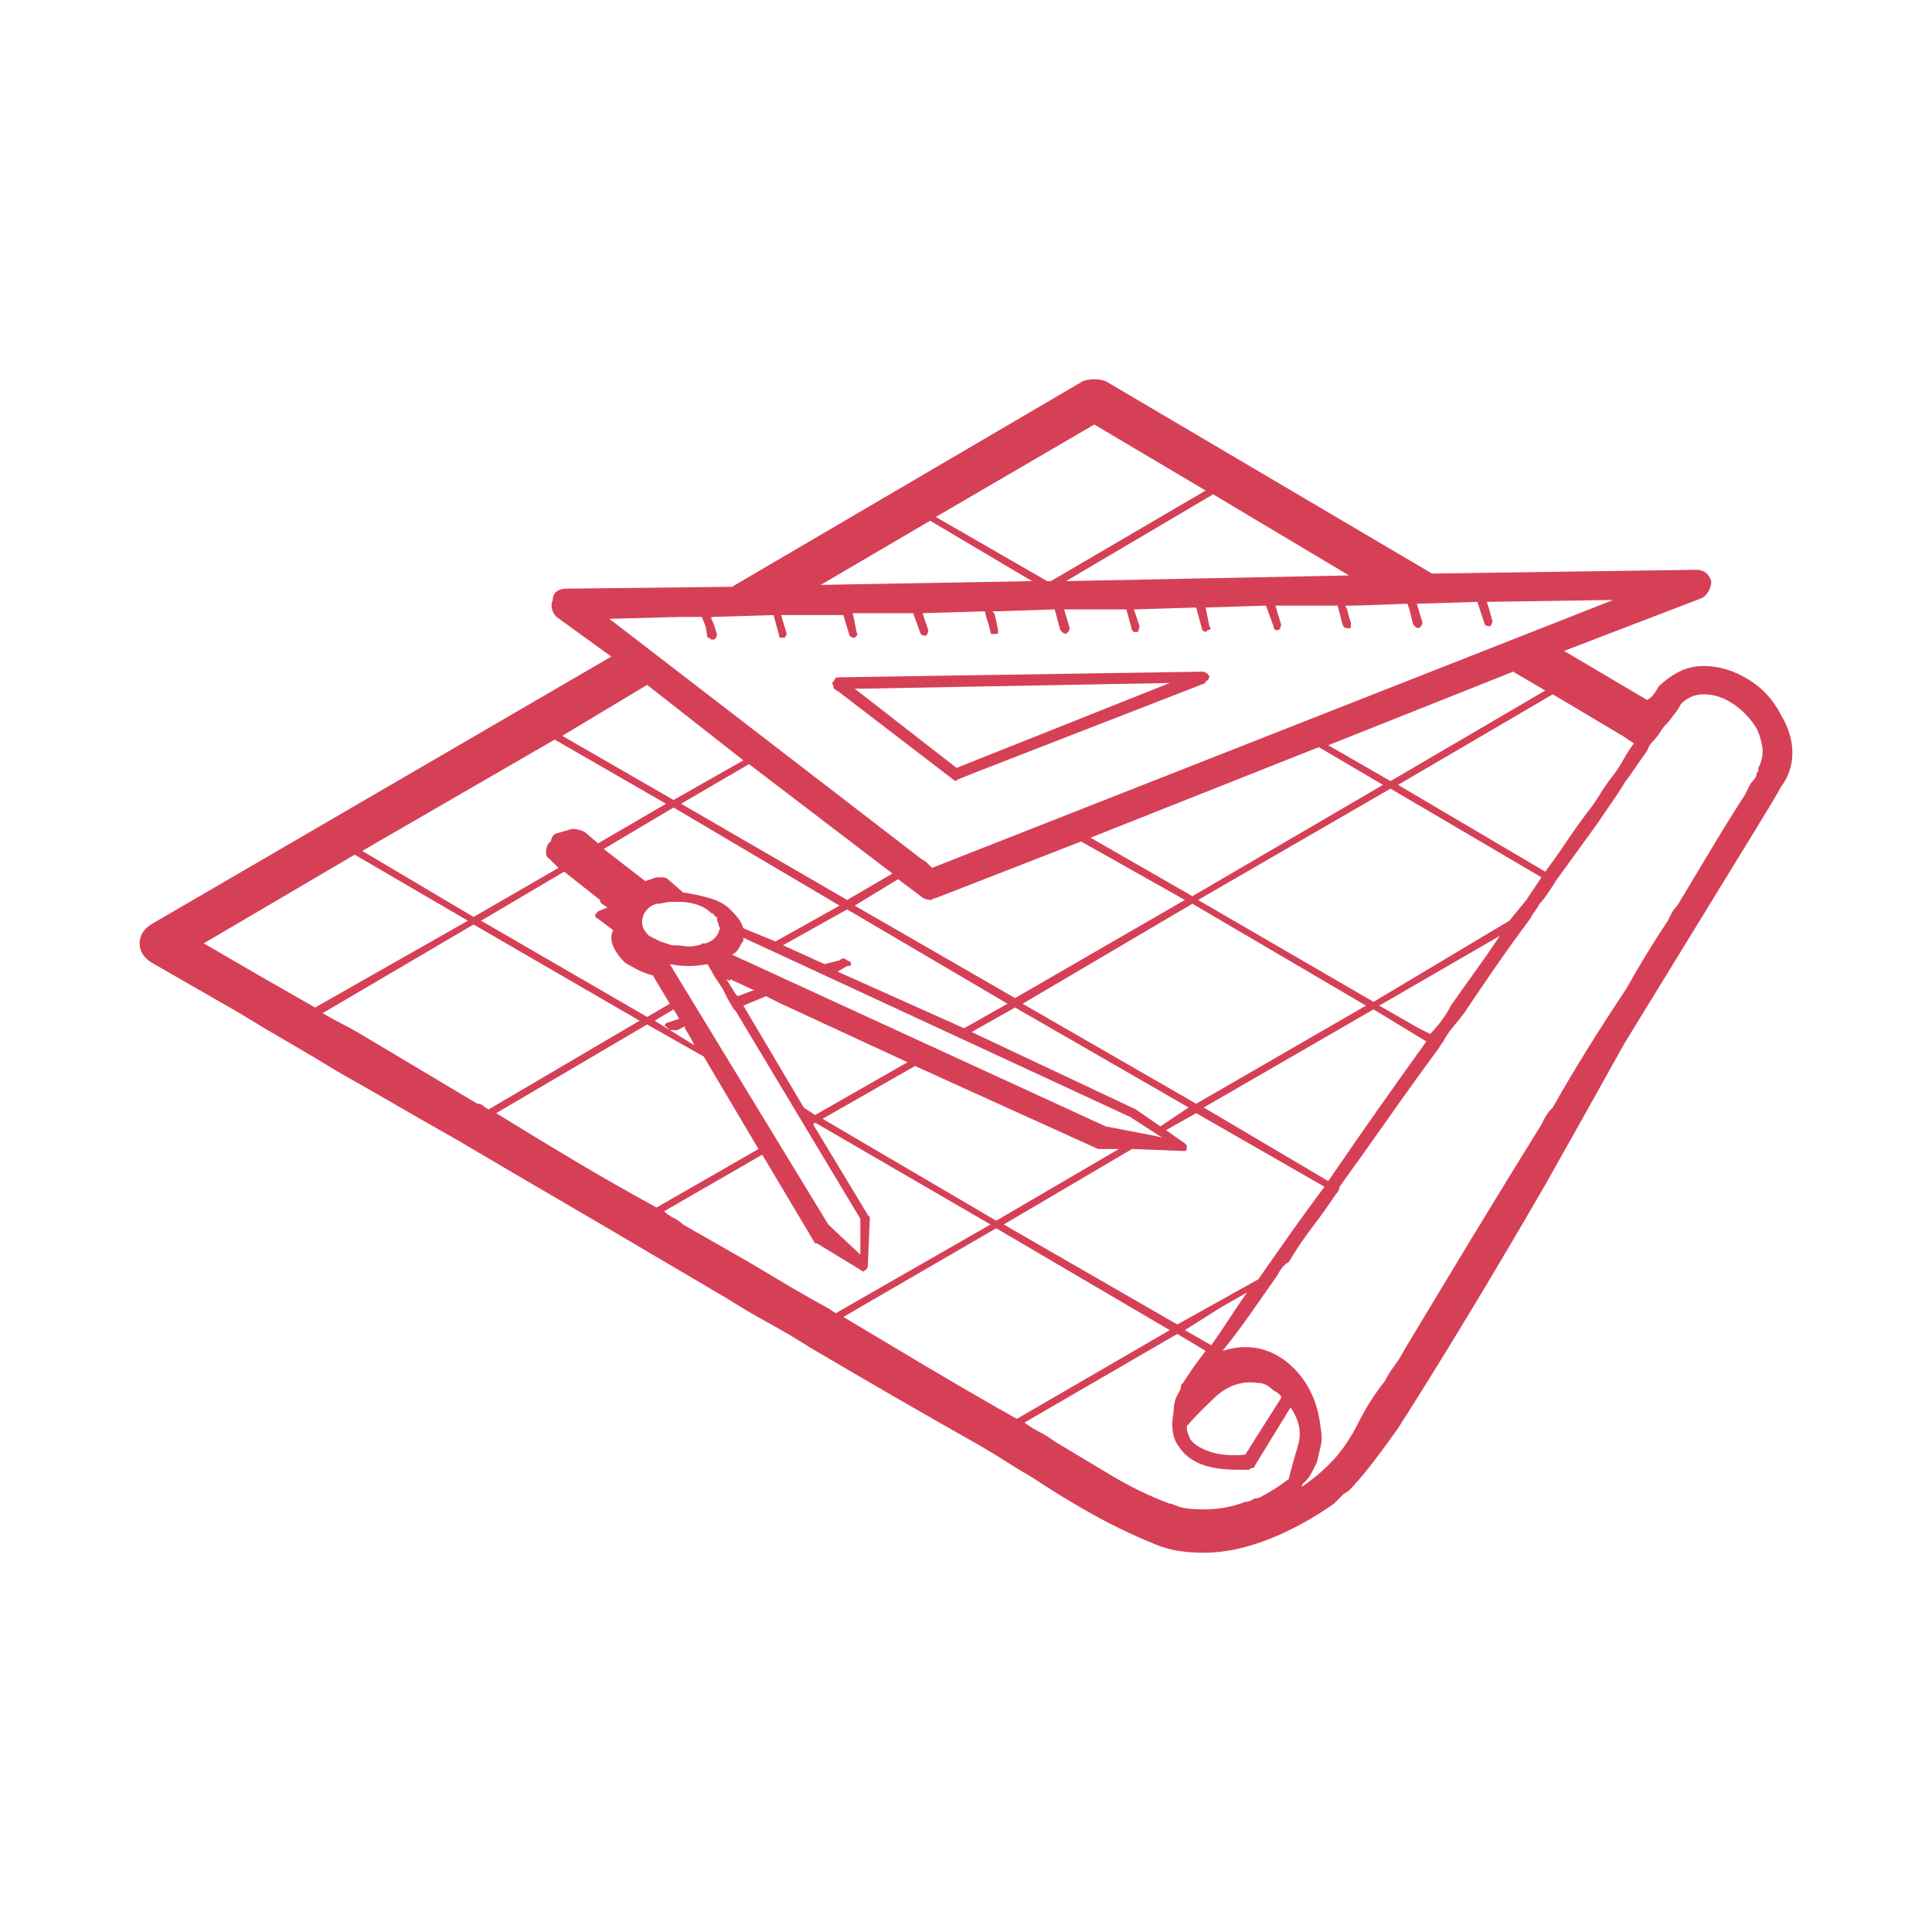
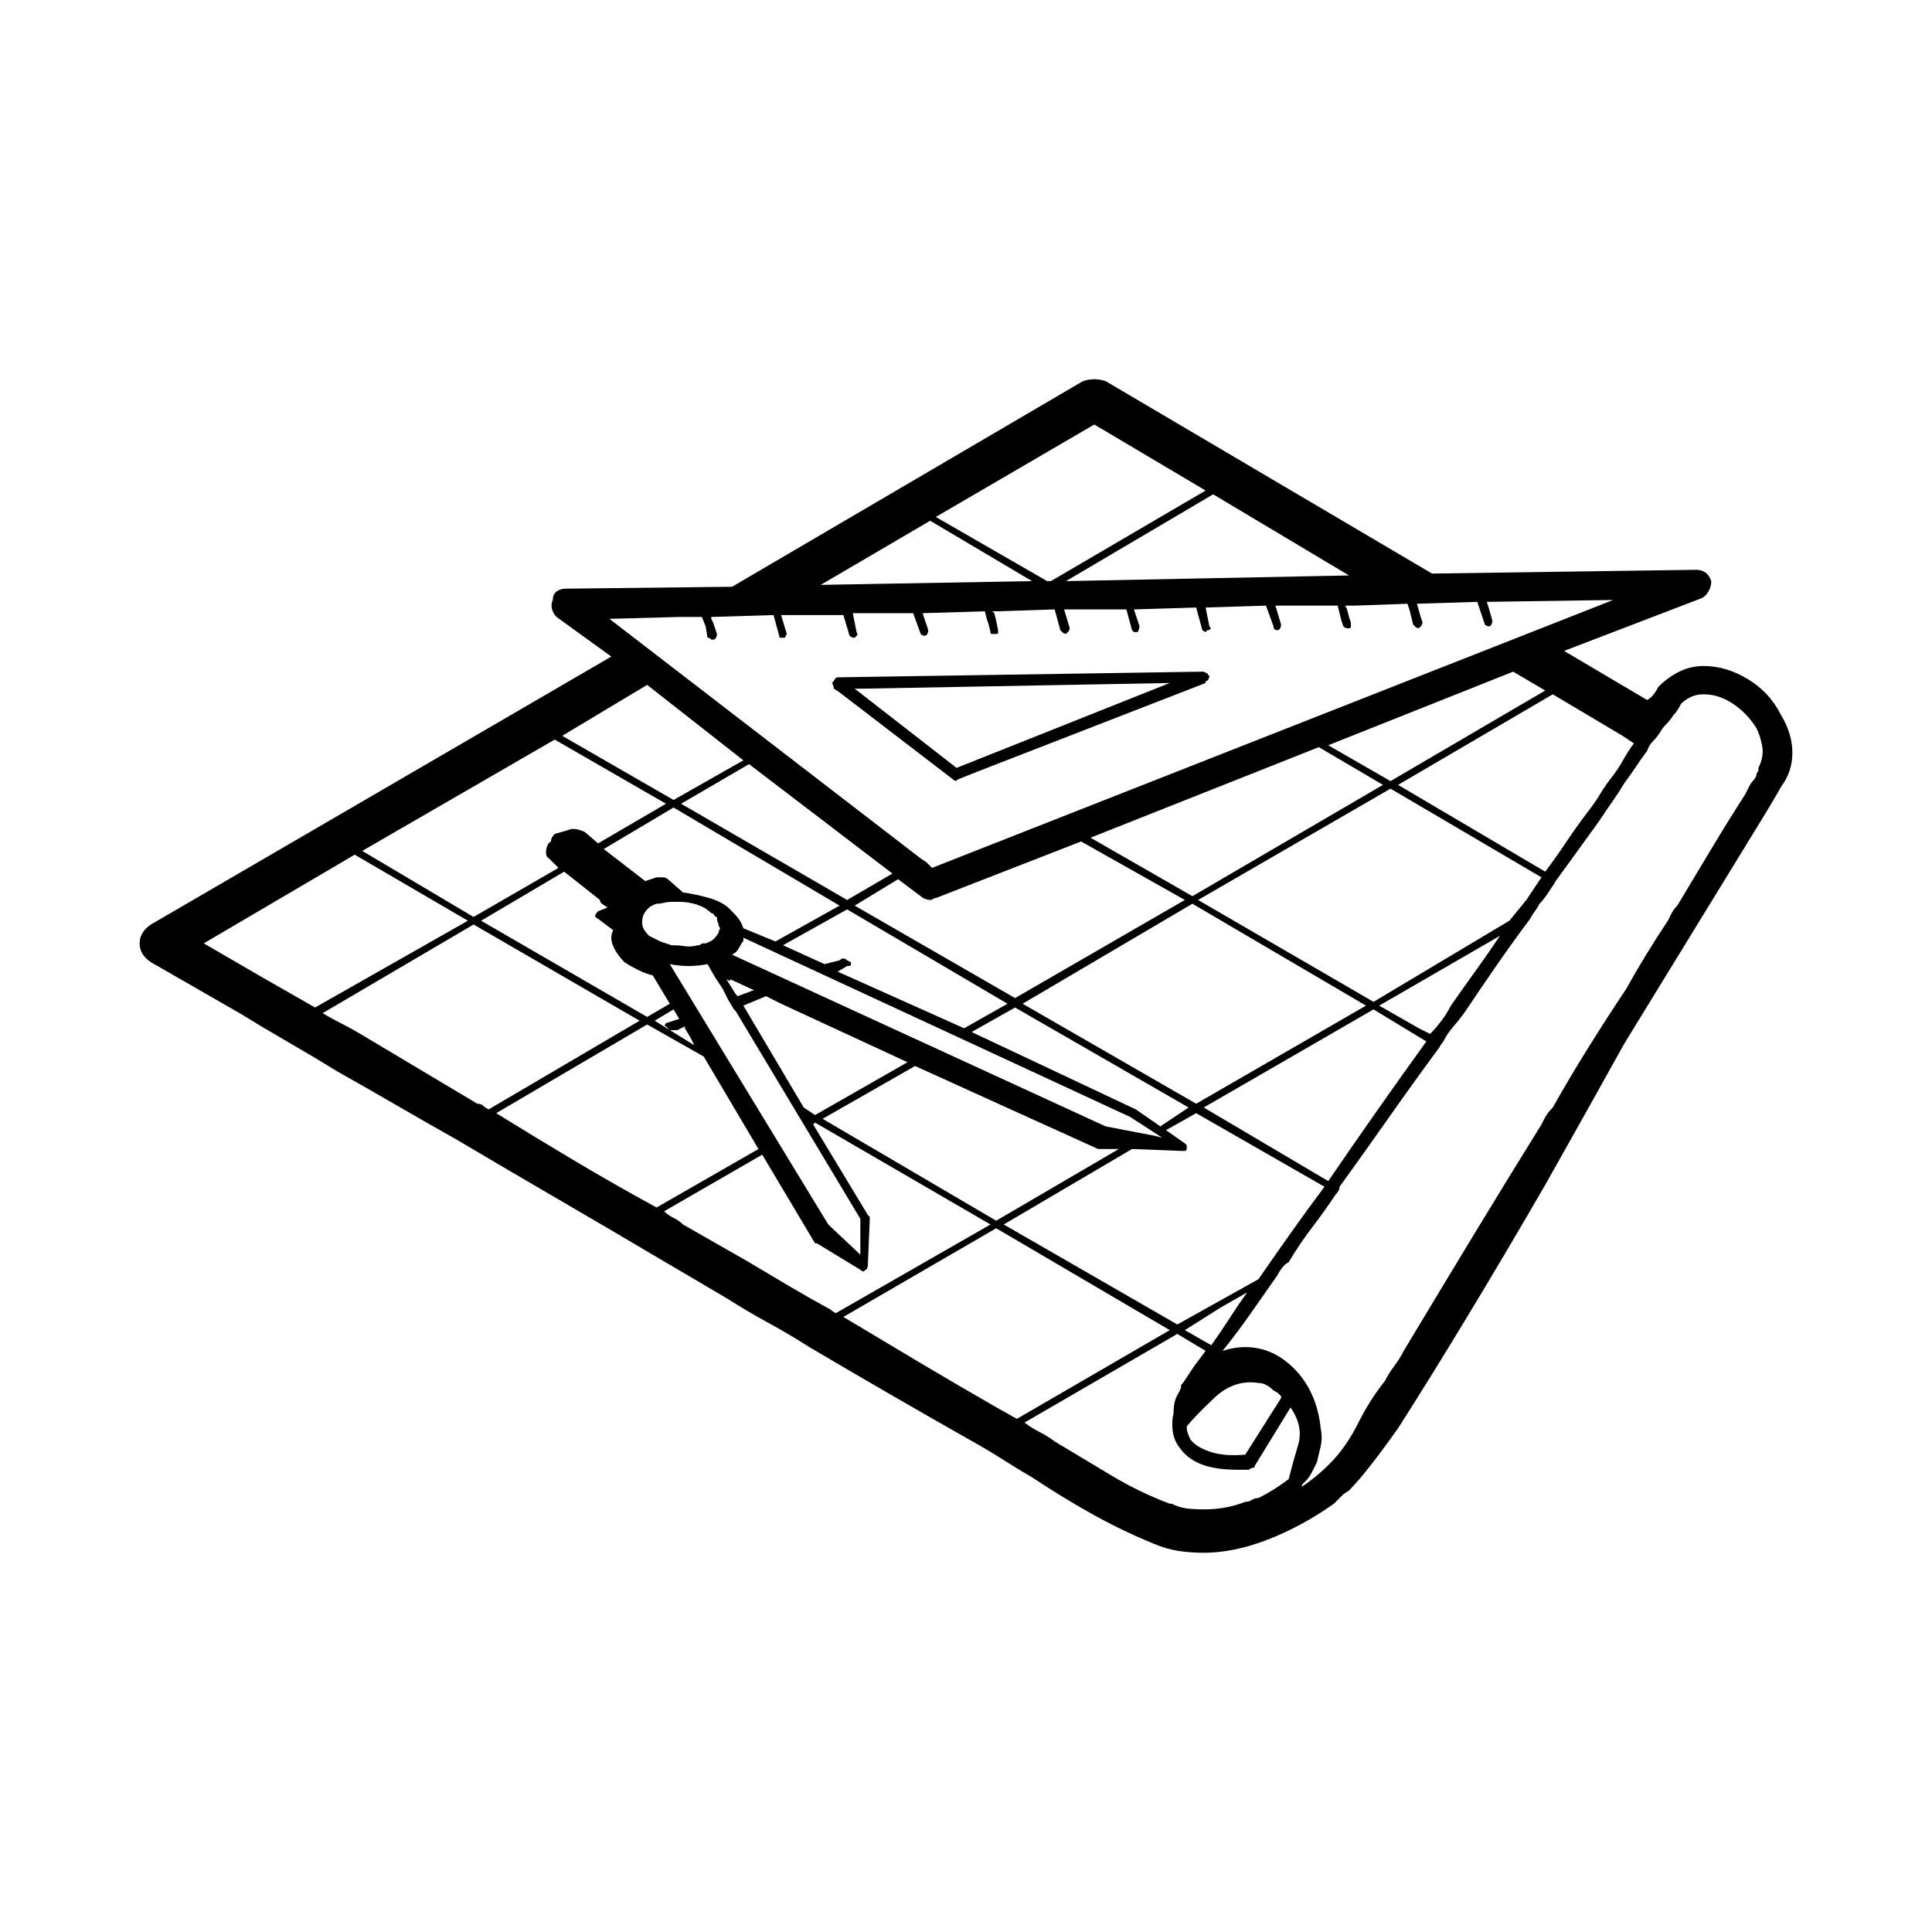
<svg xmlns="http://www.w3.org/2000/svg" version="1.1" viewBox="0 0 1024 1024">
  <g transform="matrix(1 0 0 -1 0 960)">
-     <path fill="#d64057" d="M944 581q-6 12 -17.5 19t-23.5 7q-7 0 -13 -3t-11 -8q-1 -2 -2.5 -4t-3.5 -3l-44 26l73 28q2 1 3.5 3.5t1.5 5.5q-1 3 -3 4.5t-5 1.5l-140 -2l-173 102q-3 1 -6 1t-6 -1l-186 -109l-88 -1q-3 0 -5 -1.5t-2 -4.5q-1 -2 -0.5 -4.5t2.5 -4.5l29 -21l-244 -142 q-3 -2 -4.5 -4.5t-1.5 -5.5t1.5 -5.5t4.5 -4.5l47 -27q13 -8 26 -15.5t26 -15.5q16 -9 31.5 -18t31.5 -18q27 -16 54.5 -32t54.5 -32l34 -20q11 -7 22 -13t22 -13q22 -13 44.5 -26t45.5 -26q7 -4 14 -8.5t14 -8.5q15 -10 31 -19t33 -16q7 -3 13.5 -4t13.5 -1q16 0 34 7 t35 19l5 5t3 2v0v0q9 9 26 33q16 25 36 58t42 71q22 39 42 75q49 80 65 106t18 30v0q6 8 6 18t-6 20v0zM530 213q-21 12 -42 24.5t-41 24.5l81 47l92 -54l-81 -47q-2 1 -4.5 2.5t-4.5 2.5v0zM188 507l60 -35l-81 -46l-14 8l-14 8l-31 18l80 47v0zM294 568l59 -34l-36 -21 l-7 6q-2 1 -4.5 1.5t-4.5 -0.5l-7 -2q-1 -1 -1.5 -2t-0.5 -2q-2 -1 -2.5 -4.5t1.5 -4.5l5 -5l-45 -26l-59 35zM360 633h12l2 -5l1 -6q1 0 1.5 -0.5l0.5 -0.5h1v0q1 0 1.5 1t0.5 2l-1 3l-1 3l-1 2v1l33 1l3 -11q0 -1 0.5 -1h1.5v0h1l0.5 1l0.5 1l-3 10h33l3 -10q0 -1 1 -1.5 l1 -0.5h0.5h0.5l1.5 1.5t-0.5 1.5l-2 10h32l4 -11l0.5 -0.5t1.5 -0.5v0v0q1 0 1.5 1t0.5 2l-3 9l33 1l1 -4l1 -3l1 -4q0 -1 0.5 -1h1.5h0.5h0.5q1 0 1 0.5v1.5l-1 5l-1 4l-1 1h3l30 1l3 -11l1.5 -1.5t1.5 -0.5v0v0l1.5 1.5t0.5 1.5l-3 10h33l3 -11v0v0l1 -1h1v0v0h1l0.5 1 t0.5 2l-3 9l33 1l3 -11q0 -1 1 -1.5l1 -0.5l0.5 0.5l0.5 0.5q1 0 1.5 0.5t-0.5 1.5l-2 10l32 1l4 -11q0 -1 0.5 -1.5t1.5 -0.5v0v0q1 0 1.5 1t0.5 2l-3 10h33l1 -4l1 -4l1 -3l0.5 -0.5t1.5 -0.5h0.5h0.5q1 0 1 1v2l-1 3l-1 4l-1 2h5l28 1l1 -3l2 -8l1.5 -1.5t1.5 -0.5v0v0 l1.5 1.5t0.5 1.5l-1 3l-2 7l32 1l4 -12l0.5 -0.5t1.5 -0.5v0v0q1 0 1.5 1t0.5 2l-2 7l-1 3l67 1l-361 -142l-3 3l-3 2l-165 127l37 1v0zM493 684l54 -32l-112 -2l58 34v0zM580 735l59 -35l-82 -48h-2l-59 34l84 49v0zM715 655l-150 -3l78 46zM860 570l6 -4q-3 -4 -5.5 -8.5 t-5.5 -8.5q-4 -5 -7 -10t-7 -10q-6 -8 -11 -15.5t-11 -15.5l-78 46l82 48l37 -22v0zM932 553v-1.5t-1 -1.5q0 -1 -0.5 -2t-1.5 -2t-2 -3l-2 -4q-9 -14 -18 -29l-18 -30q-2 -2 -3 -4l-2 -4q-6 -9 -11.5 -18t-10.5 -18q-10 -15 -20 -31t-19 -32q-2 -2 -3 -3.5t-2 -3.5l-0.5 -1 l-0.5 -1q-18 -29 -36.5 -59.5t-36.5 -60.5q-2 -4 -5 -8t-5 -8q-4 -5 -7.5 -10.5t-6.5 -11.5q-6 -12 -13.5 -20t-16.5 -14q0 1 0.5 1.5l1.5 1.5q2 2 3.5 5l2.5 5q1 4 2 8.5t0 9.5q-2 19 -13.5 31t-26.5 12q-3 0 -6 -0.5t-6 -1.5q8 10 15 20l14 20q1 2 2.5 4t3.5 3 q6 10 12.5 18.5t12.5 17.5q1 1 1.5 2t0.5 2q13 18 26 36.5t27 37.5l0.5 1t1.5 2q2 4 5 7.5t6 7.5q8 12 17 25t18 25q1 2 2.5 4t2.5 4q2 2 4 5l4 6l0.5 1t1.5 2q5 7 10.5 14.5t10.5 14.5q4 6 7.5 11t6.5 10q3 4 6 8.5t6 8.5q1 3 3 5t4 5q1 2 3 4t4 5q1 1 2 2.5t2 3.5 q2 2 5 3.5t7 1.5q8 0 15.5 -5t12.5 -13q2 -4 3 -9.5t-2 -11.5v0zM679 219l-19 -30q-11 -1 -18.5 1.5t-10.5 6.5q-1 2 -1.5 3.5t-0.5 3.5q4 5 14.5 15t23.5 8q2 0 4 -1t4 -3q2 -1 2.5 -1.5l1.5 -1.5v-1zM263 370l80 47l30 -17l29 -49l-54 -31q-22 12 -43 24.5t-42 25.5v0z M399 435l-8 -3l-1 1l-5 8v0l2 -1v1l13 -6h-1v0zM377 476q1 0 1.5 -1t1.5 -1q0 -2 0.5 -3t0.5 -2q1 -1 0.5 -1.5t-0.5 -1.5q-1 -2 -2.5 -3.5t-4.5 -2.5v0v0h-0.5h-0.5q-1 0 -1.5 -0.5t-1.5 -0.5q-4 -1 -7 -0.5t-7 0.5l-6 2t-6 3q-3 3 -3.5 5.5t0.5 5.5q1 2 2.5 3.5t4.5 2.5 q2 0 4 0.5t4 0.5h2h2q5 0 9.5 -1.5t7.5 -4.5v0zM534 428l-23 -13l-67 30l5 3q2 0 2 0.5v1.5l-2 1q-1 1 -2 1t-2 -1l-8 -2l-22 10l34 19l85 -50v0zM453 480l23 14l12 -9q1 -1 2.5 -1.5t2.5 -0.5t1.5 0.5t1.5 0.5l77 30l55 -31l-90 -52l-85 49v0zM586 363l-198 91q2 1 3 2.5 t2 3.5q1 1 1 1.5v1.5l205 -95l17 -11l-4 1l-26 5v0zM360 420l-6 -2q-1 0 -1.5 -1t0.5 -1l2 -2h1.5h2.5l4 2v-1v0l3 -5v0l2 -4l-21 13l10 6l3 -5v0zM456 311v-16l-17 16l-84 138q5 -1 10 -1t10 1l4 -7l2 -3l2 -3l3 -6l3 -5l1 -1l66 -110v-3v0zM602 372l-87 41l23 13l92 -53 l-15 -10zM542 428l90 53l92 -54l-90 -52l-92 53v0zM728 425l28 -17q-13 -18 -26 -36.5t-26 -37.5l-66 39l90 52v0zM731 427l64 37q-6 -9 -12.5 -18t-13.5 -19q-2 -4 -5 -8t-6 -7l-6 3zM800 472l-72 -43l-93 54l102 59l80 -47l-8 -12t-9 -11v0zM632 485l-54 31l121 48l34 -20 l-101 -59v0zM473 497l-24 -14l-88 51l36 21zM445 480l-34 -19l-17 7q-1 3 -2.5 5t-4.5 5q-4 4 -11 6t-14 3l-8 7q-1 1 -3 1h-3l-6 -2l-22 17l37 22l88 -52v0zM318 483q0 -1 0.5 -1.5l0.5 -0.5l3 -2l-5 -2q-1 -1 -1.5 -2t1.5 -2l8 -6q-2 -4 0 -8.5t6 -8.5q3 -2 7 -4t8 -3 l9 -15l-12 -7l-88 51l44 26l19 -15v0zM426 373l-32 54l12 5l8 -4v0l67 -31l-49 -28zM485 395l97 -44h11l-65 -38l-92 54l49 28v0zM600 351l26 -1v0v0v0h1v0h1.5t0.5 1v2t-1 1l-10 7l16 9l68 -39q-9 -12 -17.5 -24t-17.5 -25l-43 -24l-92 53l68 40v0zM647 267l14 8 q-5 -7 -9.5 -14t-9.5 -14l-14 8zM737 546l-33 19l98 39l17 -10l-82 -48v0zM394 557l-37 -21l-59 34l45 27l51 -40v0zM171 423l80 47l88 -51l-80 -47q-2 1 -3 2t-3 1q-15 9 -31 18.5t-31 18.5q-5 3 -10 5.5t-10 5.5v0zM352 318l52 30l28 -47v0h1l23 -14l0.5 -0.5t1.5 -0.5 v0.5t1 0.5l0.5 0.5t0.5 1.5v1v0v0l1 24v1l-1 1l-29 48l1 1l93 -54l-82 -47l-1 0.5t-2 1.5q-11 6 -22 12.5t-21 12.5l-35 20q-2 2 -5 3.5t-5 3.5v0zM624 253l15 -9l-6 -8t-6 -9l-0.5 -0.5l-0.5 -0.5v-1v0q0 -1 -2 -4.5t-2 -9.5q-1 -4 -0.5 -9t3.5 -9q4 -6 11.5 -9t19.5 -3h3 h3q1 1 2 1t1 1l19 31q7 -10 4 -20t-5 -18q-4 -3 -8 -5.5t-8 -4.5q-2 0 -3.5 -1t-3.5 -1q-5 -2 -10.5 -3t-11.5 -1q-5 0 -9 0.5t-8 2.5h-0.5h-0.5q-16 6 -31 15l-30 18q-4 3 -8 5t-8 5l81 47v0zM445 593l60 -46l0.5 -0.5t1.5 -0.5v0.5t1 0.5l10 4l121 47v0.5v0.5q1 0 1.5 1 t0.5 2h-0.5t-0.5 1l-1 0.5l-1 0.5h-1l-193 -3q-1 0 -1.5 -1t-1.5 -2l0.5 -1t0.5 -2l3 -2v0zM458 595l162 3l-113 -45l-54 42h5z" />
+     <path fill="currentColor" d="M944 581q-6 12 -17.5 19t-23.5 7q-7 0 -13 -3t-11 -8q-1 -2 -2.5 -4t-3.5 -3l-44 26l73 28q2 1 3.5 3.5t1.5 5.5q-1 3 -3 4.5t-5 1.5l-140 -2l-173 102q-3 1 -6 1t-6 -1l-186 -109l-88 -1q-3 0 -5 -1.5t-2 -4.5q-1 -2 -0.5 -4.5t2.5 -4.5l29 -21l-244 -142 q-3 -2 -4.5 -4.5t-1.5 -5.5t1.5 -5.5t4.5 -4.5l47 -27q13 -8 26 -15.5t26 -15.5q16 -9 31.5 -18t31.5 -18q27 -16 54.5 -32t54.5 -32l34 -20q11 -7 22 -13t22 -13q22 -13 44.5 -26t45.5 -26q7 -4 14 -8.5t14 -8.5q15 -10 31 -19t33 -16q7 -3 13.5 -4t13.5 -1q16 0 34 7 t35 19l5 5t3 2v0v0q9 9 26 33q16 25 36 58t42 71q22 39 42 75q49 80 65 106t18 30v0q6 8 6 18t-6 20v0zM530 213q-21 12 -42 24.5t-41 24.5l81 47l92 -54l-81 -47q-2 1 -4.5 2.5t-4.5 2.5v0zM188 507l60 -35l-81 -46l-14 8l-14 8l-31 18l80 47v0zM294 568l59 -34l-36 -21 l-7 6q-2 1 -4.5 1.5t-4.5 -0.5l-7 -2q-1 -1 -1.5 -2t-0.5 -2q-2 -1 -2.5 -4.5t1.5 -4.5l5 -5l-45 -26l-59 35zM360 633h12l2 -5l1 -6q1 0 1.5 -0.5l0.5 -0.5h1v0q1 0 1.5 1t0.5 2l-1 3l-1 3l-1 2v1l33 1l3 -11q0 -1 0.5 -1h1.5v0h1l0.5 1l0.5 1l-3 10h33l3 -10q0 -1 1 -1.5 l1 -0.5h0.5h0.5l1.5 1.5t-0.5 1.5l-2 10h32l4 -11l0.5 -0.5t1.5 -0.5v0v0q1 0 1.5 1t0.5 2l-3 9l33 1l1 -4l1 -3l1 -4q0 -1 0.5 -1h1.5h0.5h0.5q1 0 1 0.5v1.5l-1 5l-1 4l-1 1h3l30 1l3 -11l1.5 -1.5t1.5 -0.5v0v0l1.5 1.5t0.5 1.5l-3 10h33l3 -11v0v0l1 -1h1v0v0h1l0.5 1 t0.5 2l-3 9l33 1l3 -11q0 -1 1 -1.5l1 -0.5l0.5 0.5l0.5 0.5q1 0 1.5 0.5t-0.5 1.5l-2 10l32 1l4 -11q0 -1 0.5 -1.5t1.5 -0.5v0v0q1 0 1.5 1t0.5 2l-3 10h33l1 -4l1 -4l1 -3l0.5 -0.5t1.5 -0.5h0.5h0.5q1 0 1 1v2l-1 3l-1 4l-1 2h5l28 1l1 -3l2 -8l1.5 -1.5t1.5 -0.5v0v0 l1.5 1.5t0.5 1.5l-1 3l-2 7l32 1l4 -12l0.5 -0.5t1.5 -0.5v0v0q1 0 1.5 1t0.5 2l-2 7l-1 3l67 1l-361 -142l-3 3l-3 2l-165 127l37 1v0zM493 684l54 -32l-112 -2l58 34v0zM580 735l59 -35l-82 -48h-2l-59 34l84 49v0zM715 655l-150 -3l78 46zM860 570l6 -4q-3 -4 -5.5 -8.5 t-5.5 -8.5q-4 -5 -7 -10t-7 -10q-6 -8 -11 -15.5t-11 -15.5l-78 46l82 48l37 -22v0zM932 553v-1.5t-1 -1.5q0 -1 -0.5 -2t-1.5 -2t-2 -3l-2 -4q-9 -14 -18 -29l-18 -30q-2 -2 -3 -4l-2 -4q-6 -9 -11.5 -18t-10.5 -18q-10 -15 -20 -31t-19 -32q-2 -2 -3 -3.5t-2 -3.5l-0.5 -1 l-0.5 -1q-18 -29 -36.5 -59.5t-36.5 -60.5q-2 -4 -5 -8t-5 -8q-4 -5 -7.5 -10.5t-6.5 -11.5q-6 -12 -13.5 -20t-16.5 -14q0 1 0.5 1.5l1.5 1.5q2 2 3.5 5l2.5 5q1 4 2 8.5t0 9.5q-2 19 -13.5 31t-26.5 12q-3 0 -6 -0.5t-6 -1.5q8 10 15 20l14 20q1 2 2.5 4t3.5 3 q6 10 12.5 18.5t12.5 17.5q1 1 1.5 2t0.5 2q13 18 26 36.5t27 37.5l0.5 1t1.5 2q2 4 5 7.5t6 7.5q8 12 17 25t18 25q1 2 2.5 4t2.5 4q2 2 4 5l4 6l0.5 1t1.5 2q5 7 10.5 14.5t10.5 14.5q4 6 7.5 11t6.5 10q3 4 6 8.5t6 8.5q1 3 3 5t4 5q1 2 3 4t4 5q1 1 2 2.5t2 3.5 q2 2 5 3.5t7 1.5q8 0 15.5 -5t12.5 -13q2 -4 3 -9.5t-2 -11.5v0zM679 219l-19 -30q-11 -1 -18.5 1.5t-10.5 6.5q-1 2 -1.5 3.5t-0.5 3.5q4 5 14.5 15t23.5 8q2 0 4 -1t4 -3q2 -1 2.5 -1.5l1.5 -1.5v-1zM263 370l80 47l30 -17l29 -49l-54 -31q-22 12 -43 24.5t-42 25.5v0z M399 435l-8 -3l-1 1l-5 8v0l2 -1v1l13 -6h-1v0zM377 476q1 0 1.5 -1t1.5 -1q0 -2 0.5 -3t0.5 -2q1 -1 0.5 -1.5t-0.5 -1.5q-1 -2 -2.5 -3.5t-4.5 -2.5v0v0h-0.5h-0.5q-1 0 -1.5 -0.5t-1.5 -0.5q-4 -1 -7 -0.5t-7 0.5l-6 2t-6 3q-3 3 -3.5 5.5t0.5 5.5q1 2 2.5 3.5t4.5 2.5 q2 0 4 0.5t4 0.5h2h2q5 0 9.5 -1.5t7.5 -4.5v0zM534 428l-23 -13l-67 30l5 3q2 0 2 0.5v1.5l-2 1q-1 1 -2 1t-2 -1l-8 -2l-22 10l34 19l85 -50v0zM453 480l23 14l12 -9q1 -1 2.5 -1.5t2.5 -0.5t1.5 0.5t1.5 0.5l77 30l55 -31l-90 -52l-85 49v0zM586 363l-198 91q2 1 3 2.5 t2 3.5q1 1 1 1.5v1.5l205 -95l17 -11l-4 1l-26 5v0zM360 420l-6 -2q-1 0 -1.5 -1t0.5 -1l2 -2h1.5h2.5l4 2v-1v0l3 -5v0l2 -4l-21 13l10 6l3 -5v0zM456 311v-16l-17 16l-84 138q5 -1 10 -1t10 1l4 -7l2 -3l2 -3l3 -6l3 -5l1 -1l66 -110v-3v0zM602 372l-87 41l23 13l92 -53 l-15 -10zM542 428l90 53l92 -54l-90 -52l-92 53v0zM728 425l28 -17q-13 -18 -26 -36.5t-26 -37.5l-66 39l90 52v0zM731 427l64 37q-6 -9 -12.5 -18t-13.5 -19q-2 -4 -5 -8t-6 -7l-6 3zM800 472l-72 -43l-93 54l102 59l80 -47l-8 -12t-9 -11v0zM632 485l-54 31l121 48l34 -20 l-101 -59v0zM473 497l-24 -14l-88 51l36 21zM445 480l-34 -19l-17 7q-1 3 -2.5 5t-4.5 5q-4 4 -11 6t-14 3l-8 7q-1 1 -3 1h-3l-6 -2l-22 17l37 22l88 -52v0zM318 483q0 -1 0.5 -1.5l0.5 -0.5l3 -2l-5 -2q-1 -1 -1.5 -2t1.5 -2l8 -6q-2 -4 0 -8.5t6 -8.5q3 -2 7 -4t8 -3 l9 -15l-12 -7l-88 51l44 26l19 -15v0zM426 373l-32 54l12 5l8 -4v0l67 -31l-49 -28zM485 395l97 -44h11l-65 -38l-92 54l49 28v0zM600 351l26 -1v0v0v0h1v0h1.5t0.5 1v2t-1 1l-10 7l16 9l68 -39q-9 -12 -17.5 -24t-17.5 -25l-43 -24l-92 53l68 40v0zM647 267l14 8 q-5 -7 -9.5 -14t-9.5 -14l-14 8zM737 546l-33 19l98 39l17 -10l-82 -48v0zM394 557l-37 -21l-59 34l45 27l51 -40v0zM171 423l80 47l88 -51l-80 -47q-2 1 -3 2t-3 1q-15 9 -31 18.5t-31 18.5q-5 3 -10 5.5t-10 5.5v0zM352 318l52 30l28 -47v0h1l23 -14l0.5 -0.5t1.5 -0.5 v0.5t1 0.5l0.5 0.5t0.5 1.5v1v0v0l1 24v1l-1 1l-29 48l1 1l93 -54l-82 -47l-1 0.5t-2 1.5q-11 6 -22 12.5t-21 12.5l-35 20q-2 2 -5 3.5t-5 3.5v0zM624 253l15 -9l-6 -8t-6 -9l-0.5 -0.5l-0.5 -0.5v-1v0q0 -1 -2 -4.5t-2 -9.5q-1 -4 -0.5 -9t3.5 -9q4 -6 11.5 -9t19.5 -3h3 h3q1 1 2 1t1 1l19 31q7 -10 4 -20t-5 -18q-4 -3 -8 -5.5t-8 -4.5q-2 0 -3.5 -1t-3.5 -1q-5 -2 -10.5 -3t-11.5 -1q-5 0 -9 0.5t-8 2.5h-0.5h-0.5q-16 6 -31 15l-30 18q-4 3 -8 5t-8 5l81 47v0zM445 593l60 -46l0.5 -0.5t1.5 -0.5v0.5t1 0.5l10 4l121 47v0.5v0.5q1 0 1.5 1 t0.5 2h-0.5t-0.5 1l-1 0.5l-1 0.5h-1l-193 -3q-1 0 -1.5 -1t-1.5 -2l0.5 -1t0.5 -2l3 -2v0zM458 595l162 3l-113 -45l-54 42h5z" />
  </g>
</svg>
